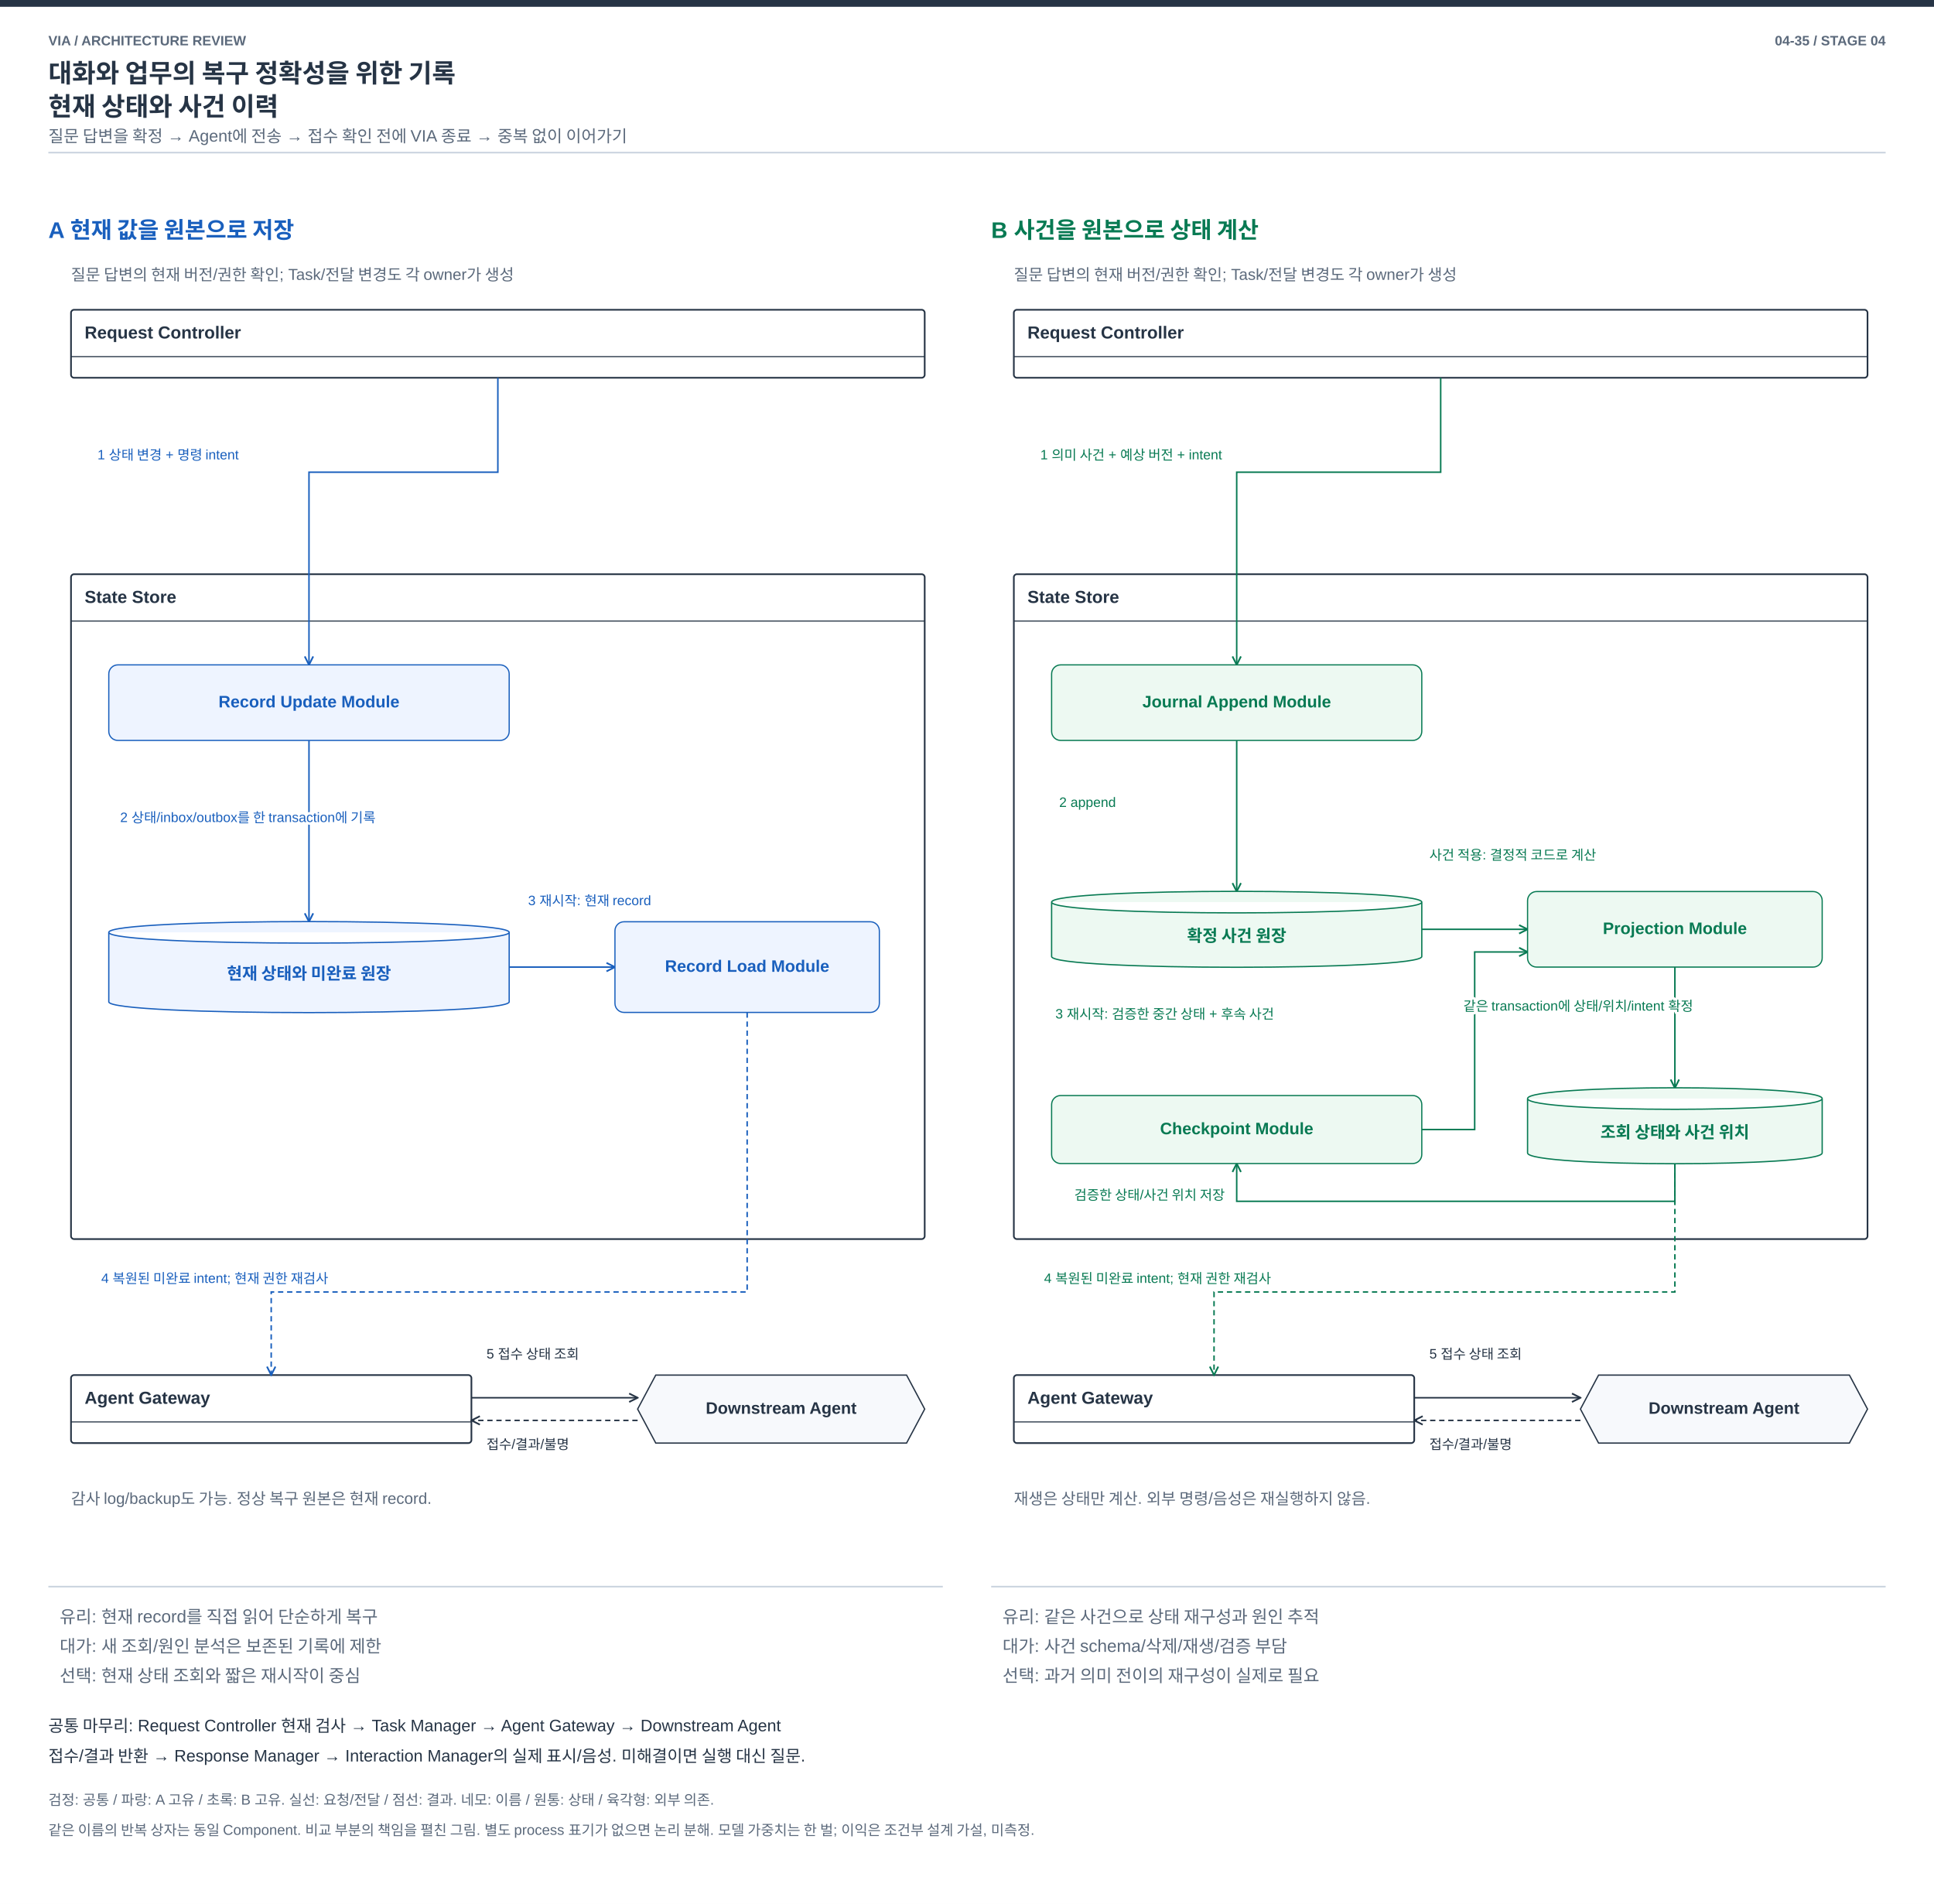
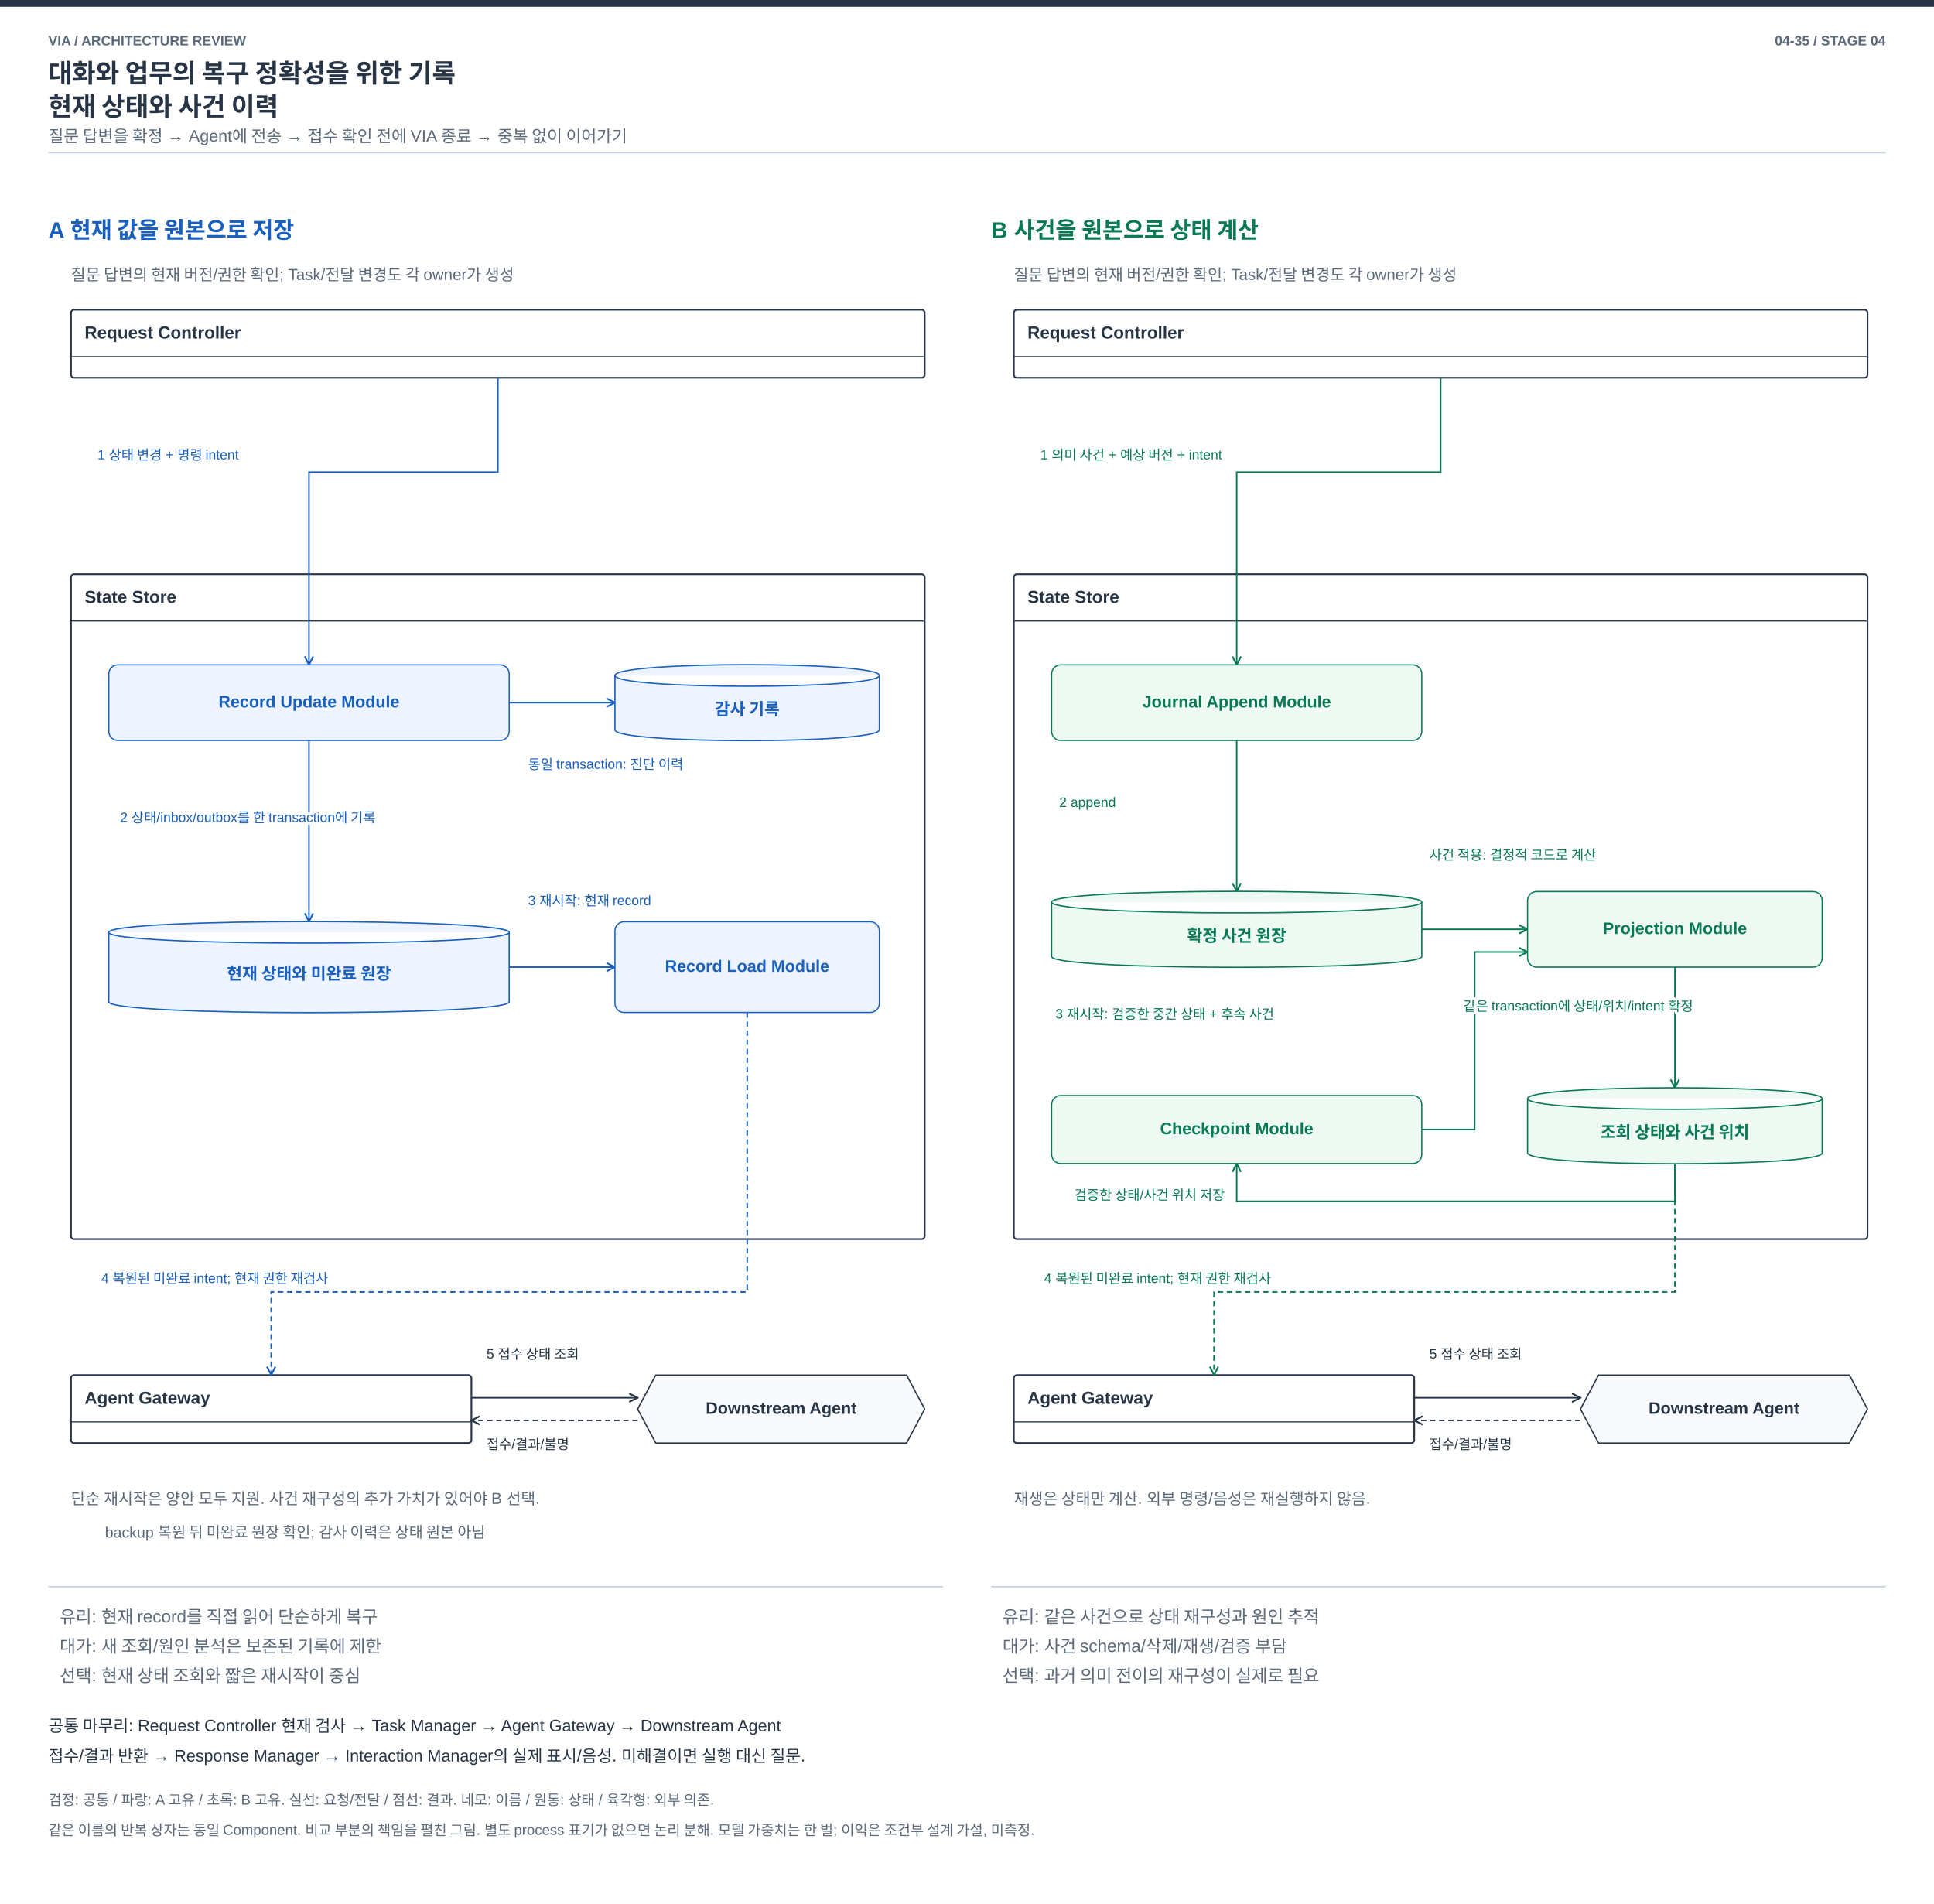
<svg xmlns="http://www.w3.org/2000/svg" width="2560" height="2520" viewBox="0 0 2560 2520" role="img" aria-labelledby="title">
  <defs>
    <marker id="a263445" viewBox="0 0 10 10" refX="9" refY="5" markerWidth="7" markerHeight="7" orient="auto-start-reverse">
      <path d="M1 1L9 5L1 9" fill="none" stroke="#263445" stroke-width="1.6" />
    </marker>
    <marker id="a195FBD" viewBox="0 0 10 10" refX="9" refY="5" markerWidth="7" markerHeight="7" orient="auto-start-reverse">
      <path d="M1 1L9 5L1 9" fill="none" stroke="#195FBD" stroke-width="1.6" />
    </marker>
    <marker id="a087A53" viewBox="0 0 10 10" refX="9" refY="5" markerWidth="7" markerHeight="7" orient="auto-start-reverse">
      <path d="M1 1L9 5L1 9" fill="none" stroke="#087A53" stroke-width="1.6" />
    </marker>
  </defs>
  <rect width="2560" height="2520" fill="white" />
  <g font-family="Arial, Apple SD Gothic Neo, Malgun Gothic, sans-serif">
    <rect id="e1" x="0" y="0" width="2560" height="9" rx="0" fill="#263445" stroke="none" stroke-width="1.5" />
    <g id="Arc" data-component="true">
      <rect x="94" y="410" width="1130" height="90" rx="4" fill="white" stroke="#263445" stroke-width="2.2" />
      <path d="M94 472H1224" stroke="#263445" stroke-width="1.4" />
      <text x="112" y="448.0" text-anchor="start" font-size="23" font-weight="700" fill="#263445">Request Controller</text>
    </g>
    <g id="Ass" data-component="true">
      <rect x="94" y="760" width="1130" height="880" rx="4" fill="white" stroke="#263445" stroke-width="2.2" />
      <path d="M94 822H1224" stroke="#263445" stroke-width="1.4" />
      <text x="112" y="798.0" text-anchor="start" font-size="23" font-weight="700" fill="#263445">State Store</text>
    </g>
    <g id="Aag" data-component="true">
      <rect x="94" y="1820" width="530" height="90" rx="4" fill="white" stroke="#263445" stroke-width="2.2" />
      <path d="M94 1882H624" stroke="#263445" stroke-width="1.4" />
      <text x="112" y="1858.0" text-anchor="start" font-size="23" font-weight="700" fill="#263445">Agent Gateway</text>
    </g>
    <g id="Brc" data-component="true">
      <rect x="1342" y="410" width="1130" height="90" rx="4" fill="white" stroke="#263445" stroke-width="2.2" />
      <path d="M1342 472H2472" stroke="#263445" stroke-width="1.4" />
      <text x="1360" y="448.0" text-anchor="start" font-size="23" font-weight="700" fill="#263445">Request Controller</text>
    </g>
    <g id="Bss" data-component="true">
      <rect x="1342" y="760" width="1130" height="880" rx="4" fill="white" stroke="#263445" stroke-width="2.2" />
      <path d="M1342 822H2472" stroke="#263445" stroke-width="1.4" />
      <text x="1360" y="798.0" text-anchor="start" font-size="23" font-weight="700" fill="#263445">State Store</text>
    </g>
    <g id="Bag" data-component="true">
      <rect x="1342" y="1820" width="530" height="90" rx="4" fill="white" stroke="#263445" stroke-width="2.2" />
      <path d="M1342 1882H1872" stroke="#263445" stroke-width="1.4" />
      <text x="1360" y="1858.0" text-anchor="start" font-size="23" font-weight="700" fill="#263445">Agent Gateway</text>
    </g>
    <polyline id="e6" points="64,202 2496,202" fill="none" stroke="#C7D1DD" stroke-width="2" />
    <polyline id="e14" points="659.0,500 659,625 409,625 409.0,880" fill="none" stroke="#195FBD" stroke-width="2" marker-end="url(#a195FBD)" />
    <polyline id="e16" points="409.0,980 409.0,1220" fill="none" stroke="#195FBD" stroke-width="2" marker-end="url(#a195FBD)" />
    <polyline id="e18" points="674,1280.0 814,1280.0" fill="none" stroke="#195FBD" stroke-width="2" marker-end="url(#a195FBD)" />
-     <polyline id="e23" points="989.0,1340 989,1710 359,1710 359.0,1820" fill="none" stroke="#195FBD" stroke-width="2" stroke-dasharray="7 5" marker-end="url(#a195FBD)" />
-     <polyline id="e25" points="624,1850.0 844,1850.0" fill="none" stroke="#263445" stroke-width="2" marker-end="url(#a263445)" />
-     <polyline id="e27" points="844,1880.0 624,1880.0" fill="none" stroke="#263445" stroke-width="2" stroke-dasharray="7 5" marker-end="url(#a263445)" />
-     <polyline id="e29" points="64,2100 1248,2100" fill="none" stroke="#C7D1DD" stroke-width="2" />
-     <polyline id="e39" points="1907.0,500 1907,625 1637,625 1637.0,880" fill="none" stroke="#087A53" stroke-width="2" marker-end="url(#a087A53)" />
-     <polyline id="e41" points="1637.0,980 1637.0,1180" fill="none" stroke="#087A53" stroke-width="2" marker-end="url(#a087A53)" />
-     <polyline id="e43" points="1882,1230.0 2022,1230.0" fill="none" stroke="#087A53" stroke-width="2" marker-end="url(#a087A53)" />
-     <polyline id="e45" points="2217.0,1280 2217.0,1440" fill="none" stroke="#087A53" stroke-width="2" marker-end="url(#a087A53)" />
-     <polyline id="e48" points="1882,1495.0 1952,1495 1952,1260 2022,1260.0" fill="none" stroke="#087A53" stroke-width="2" marker-end="url(#a087A53)" />
-     <polyline id="e50" points="2217.0,1540 2217,1590 1637,1590 1637.0,1540" fill="none" stroke="#087A53" stroke-width="2" marker-end="url(#a087A53)" />
-     <polyline id="e55" points="2217.0,1540 2217,1710 1607,1710 1607.0,1820" fill="none" stroke="#087A53" stroke-width="2" stroke-dasharray="7 5" marker-end="url(#a087A53)" />
-     <polyline id="e57" points="1872,1850.0 2092,1850.0" fill="none" stroke="#263445" stroke-width="2" marker-end="url(#a263445)" />
-     <polyline id="e59" points="2092,1880.0 1872,1880.0" fill="none" stroke="#263445" stroke-width="2" stroke-dasharray="7 5" marker-end="url(#a263445)" />
-     <polyline id="e61" points="1312,2100 2496,2100" fill="none" stroke="#C7D1DD" stroke-width="2" />
+     <polyline id="e21" points="674,930.0 814,930.0" fill="none" stroke="#195FBD" stroke-width="2" marker-end="url(#a195FBD)" />
+     <polyline id="e27" points="989.0,1340 989,1710 359,1710 359.0,1820" fill="none" stroke="#195FBD" stroke-width="2" stroke-dasharray="7 5" marker-end="url(#a195FBD)" />
+     <polyline id="e29" points="624,1850.0 844,1850.0" fill="none" stroke="#263445" stroke-width="2" marker-end="url(#a263445)" />
+     <polyline id="e31" points="844,1880.0 624,1880.0" fill="none" stroke="#263445" stroke-width="2" stroke-dasharray="7 5" marker-end="url(#a263445)" />
+     <polyline id="e33" points="64,2100 1248,2100" fill="none" stroke="#C7D1DD" stroke-width="2" />
+     <polyline id="e43" points="1907.0,500 1907,625 1637,625 1637.0,880" fill="none" stroke="#087A53" stroke-width="2" marker-end="url(#a087A53)" />
+     <polyline id="e45" points="1637.0,980 1637.0,1180" fill="none" stroke="#087A53" stroke-width="2" marker-end="url(#a087A53)" />
+     <polyline id="e47" points="1882,1230.0 2022,1230.0" fill="none" stroke="#087A53" stroke-width="2" marker-end="url(#a087A53)" />
+     <polyline id="e49" points="2217.0,1280 2217.0,1440" fill="none" stroke="#087A53" stroke-width="2" marker-end="url(#a087A53)" />
+     <polyline id="e52" points="1882,1495.0 1952,1495 1952,1260 2022,1260.0" fill="none" stroke="#087A53" stroke-width="2" marker-end="url(#a087A53)" />
+     <polyline id="e54" points="2217.0,1540 2217,1590 1637,1590 1637.0,1540" fill="none" stroke="#087A53" stroke-width="2" marker-end="url(#a087A53)" />
+     <polyline id="e59" points="2217.0,1540 2217,1710 1607,1710 1607.0,1820" fill="none" stroke="#087A53" stroke-width="2" stroke-dasharray="7 5" marker-end="url(#a087A53)" />
+     <polyline id="e61" points="1872,1850.0 2092,1850.0" fill="none" stroke="#263445" stroke-width="2" marker-end="url(#a263445)" />
+     <polyline id="e63" points="2092,1880.0 1872,1880.0" fill="none" stroke="#263445" stroke-width="2" stroke-dasharray="7 5" marker-end="url(#a263445)" />
+     <polyline id="e65" points="1312,2100 2496,2100" fill="none" stroke="#C7D1DD" stroke-width="2" />
    <g id="Awrite" data-node="true" data-x="144" data-y="880" data-w="530" data-h="100">
      <rect x="144" y="880" width="530" height="100" rx="12" fill="#EEF4FF" stroke="#195FBD" stroke-width="1.6" />
      <text x="409.0" y="936.25" text-anchor="middle" font-size="22" font-weight="700" fill="#195FBD">Record Update Module</text>
    </g>
    <g id="Arecord" data-node="true" data-x="144" data-y="1220" data-w="530" data-h="120">
      <path d="M144 1234C144 1215 674 1215 674 1234V1326C674 1345 144 1345 144 1326Z M144 1234C144 1253 674 1253 674 1234" fill="#EEF4FF" stroke="#195FBD" stroke-width="1.7" />
      <text x="409.0" y="1296.25" text-anchor="middle" font-size="22" font-weight="700" fill="#195FBD">현재 상태와 미완료 원장</text>
    </g>
    <g id="Arestore" data-node="true" data-x="814" data-y="1220" data-w="350" data-h="120">
      <rect x="814" y="1220" width="350" height="120" rx="12" fill="#EEF4FF" stroke="#195FBD" stroke-width="1.6" />
      <text x="989.0" y="1286.25" text-anchor="middle" font-size="22" font-weight="700" fill="#195FBD">Record Load Module</text>
    </g>
+     <g id="Aaudit" data-node="true" data-x="814" data-y="880" data-w="350" data-h="100">
+       <path d="M814 894C814 875 1164 875 1164 894V966C1164 985 814 985 814 966Z M814 894C814 913 1164 913 1164 894" fill="#EEF4FF" stroke="#195FBD" stroke-width="1.7" />
+       <text x="989.0" y="946.25" text-anchor="middle" font-size="22" font-weight="700" fill="#195FBD">감사 기록</text>
+     </g>
    <g id="Aagent" data-node="true" data-x="844" data-y="1820" data-w="380" data-h="90">
      <path d="M868 1820H1200L1224 1865.0L1200 1910H868L844 1865.0Z" fill="#F7F9FC" stroke="#263445" stroke-width="1.7" />
      <text x="1034.0" y="1871.25" text-anchor="middle" font-size="22" font-weight="700" fill="#263445">Downstream Agent</text>
    </g>
    <g id="Bappend" data-node="true" data-x="1392" data-y="880" data-w="490" data-h="100">
      <rect x="1392" y="880" width="490" height="100" rx="12" fill="#EDF9F2" stroke="#087A53" stroke-width="1.6" />
      <text x="1637.0" y="936.25" text-anchor="middle" font-size="22" font-weight="700" fill="#087A53">Journal Append Module</text>
    </g>
    <g id="Bjournal" data-node="true" data-x="1392" data-y="1180" data-w="490" data-h="100">
      <path d="M1392 1194C1392 1175 1882 1175 1882 1194V1266C1882 1285 1392 1285 1392 1266Z M1392 1194C1392 1213 1882 1213 1882 1194" fill="#EDF9F2" stroke="#087A53" stroke-width="1.7" />
      <text x="1637.0" y="1246.25" text-anchor="middle" font-size="22" font-weight="700" fill="#087A53">확정 사건 원장</text>
    </g>
    <g id="Breduce" data-node="true" data-x="2022" data-y="1180" data-w="390" data-h="100">
      <rect x="2022" y="1180" width="390" height="100" rx="12" fill="#EDF9F2" stroke="#087A53" stroke-width="1.6" />
      <text x="2217.0" y="1236.25" text-anchor="middle" font-size="22" font-weight="700" fill="#087A53">Projection Module</text>
    </g>
    <g id="Bview" data-node="true" data-x="2022" data-y="1440" data-w="390" data-h="100">
      <path d="M2022 1454C2022 1435 2412 1435 2412 1454V1526C2412 1545 2022 1545 2022 1526Z M2022 1454C2022 1473 2412 1473 2412 1454" fill="#EDF9F2" stroke="#087A53" stroke-width="1.7" />
      <text x="2217.0" y="1506.25" text-anchor="middle" font-size="22" font-weight="700" fill="#087A53">조회 상태와 사건 위치</text>
    </g>
    <g id="Bcheckpoint" data-node="true" data-x="1392" data-y="1450" data-w="490" data-h="90">
      <rect x="1392" y="1450" width="490" height="90" rx="12" fill="#EDF9F2" stroke="#087A53" stroke-width="1.6" />
      <text x="1637.0" y="1501.25" text-anchor="middle" font-size="22" font-weight="700" fill="#087A53">Checkpoint Module</text>
    </g>
    <g id="Bagent" data-node="true" data-x="2092" data-y="1820" data-w="380" data-h="90">
      <path d="M2116 1820H2448L2472 1865.0L2448 1910H2116L2092 1865.0Z" fill="#F7F9FC" stroke="#263445" stroke-width="1.7" />
      <text x="2282.0" y="1871.25" text-anchor="middle" font-size="22" font-weight="700" fill="#263445">Downstream Agent</text>
    </g>
    <g id="e2">
      <text x="64" y="60.0" text-anchor="start" font-size="18" font-weight="700" fill="#5B697B">VIA  /  ARCHITECTURE REVIEW</text>
    </g>
    <g id="e3">
      <text x="2496" y="60.0" text-anchor="end" font-size="18" font-weight="700" fill="#5B697B">04-35  /  STAGE 04</text>
    </g>
    <g id="e4">
      <text x="64" y="109" text-anchor="start" font-size="34" font-weight="700" fill="#263445">대화와 업무의 복구 정확성을 위한 기록</text>
      <text x="64" y="153" text-anchor="start" font-size="34" font-weight="700" fill="#263445">현재 상태와 사건 이력</text>
    </g>
    <g id="e5">
      <text x="64" y="188.0" text-anchor="start" font-size="22" font-weight="400" fill="#5B697B">질문 답변을 확정 → Agent에 전송 → 접수 확인 전에 VIA 종료 → 중복 없이 이어가기</text>
    </g>
    <g id="e7">
      <text x="64" y="315.0" text-anchor="start" font-size="30" font-weight="700" fill="#195FBD">A  현재 값을 원본으로 저장</text>
    </g>
    <g id="e9">
      <text x="94" y="371.0" text-anchor="start" font-size="21" font-weight="400" fill="#5B697B">질문 답변의 현재 버전/권한 확인; Task/전달 변경도 각 owner가 생성</text>
    </g>
    <g id="e15" paint-order="stroke" stroke="white" stroke-width="7" stroke-linejoin="round">
      <text x="129" y="608.0" text-anchor="start" font-size="18" font-weight="400" fill="#195FBD">1  상태 변경 + 명령 intent</text>
    </g>
    <g id="e17" paint-order="stroke" stroke="white" stroke-width="7" stroke-linejoin="round">
      <text x="159" y="1088.0" text-anchor="start" font-size="18" font-weight="400" fill="#195FBD">2  상태/inbox/outbox를 한 transaction에 기록</text>
    </g>
    <g id="e19" paint-order="stroke" stroke="white" stroke-width="7" stroke-linejoin="round">
      <text x="699" y="1198.0" text-anchor="start" font-size="18" font-weight="400" fill="#195FBD">3  재시작: 현재 record</text>
    </g>
-     <g id="e20">
-       <text x="94" y="1991.0" text-anchor="start" font-size="21" font-weight="400" fill="#5B697B">감사 log/backup도 가능. 정상 복구 원본은 현재 record.</text>
-     </g>
-     <g id="e24" paint-order="stroke" stroke="white" stroke-width="7" stroke-linejoin="round">
+     <g id="e22" paint-order="stroke" stroke="white" stroke-width="7" stroke-linejoin="round">
+       <text x="699" y="1018.0" text-anchor="start" font-size="18" font-weight="400" fill="#195FBD">동일 transaction: 진단 이력</text>
+     </g>
+     <g id="e23">
+       <text x="139" y="2035.0" text-anchor="start" font-size="20" font-weight="400" fill="#5B697B">backup 복원 뒤 미완료 원장 확인; 감사 이력은 상태 원본 아님</text>
+     </g>
+     <g id="e24">
+       <text x="94" y="1991.0" text-anchor="start" font-size="21" font-weight="400" fill="#5B697B">단순 재시작은 양안 모두 지원. 사건 재구성의 추가 가치가 있어야 B 선택.</text>
+     </g>
+     <g id="e28" paint-order="stroke" stroke="white" stroke-width="7" stroke-linejoin="round">
      <text x="134" y="1698.0" text-anchor="start" font-size="18" font-weight="400" fill="#195FBD">4  복원된 미완료 intent; 현재 권한 재검사</text>
    </g>
-     <g id="e26" paint-order="stroke" stroke="white" stroke-width="7" stroke-linejoin="round">
+     <g id="e30" paint-order="stroke" stroke="white" stroke-width="7" stroke-linejoin="round">
      <text x="644" y="1798.0" text-anchor="start" font-size="18" font-weight="400" fill="#263445">5  접수 상태 조회</text>
    </g>
-     <g id="e28" paint-order="stroke" stroke="white" stroke-width="7" stroke-linejoin="round">
+     <g id="e32" paint-order="stroke" stroke="white" stroke-width="7" stroke-linejoin="round">
      <text x="644" y="1918.0" text-anchor="start" font-size="18" font-weight="400" fill="#263445">접수/결과/불명</text>
    </g>
-     <g id="e30">
+     <g id="e34">
      <text x="79" y="2148" text-anchor="start" font-size="23" font-weight="400" fill="#5B697B">유리: 현재 record를 직접 읽어 단순하게 복구</text>
      <text x="79" y="2187" text-anchor="start" font-size="23" font-weight="400" fill="#5B697B">대가: 새 조회/원인 분석은 보존된 기록에 제한</text>
      <text x="79" y="2226" text-anchor="start" font-size="23" font-weight="400" fill="#5B697B">선택: 현재 상태 조회와 짧은 재시작이 중심</text>
    </g>
-     <g id="e31">
+     <g id="e35">
      <text x="1312" y="315.0" text-anchor="start" font-size="30" font-weight="700" fill="#087A53">B  사건을 원본으로 상태 계산</text>
    </g>
-     <g id="e33">
+     <g id="e37">
      <text x="1342" y="371.0" text-anchor="start" font-size="21" font-weight="400" fill="#5B697B">질문 답변의 현재 버전/권한 확인; Task/전달 변경도 각 owner가 생성</text>
    </g>
-     <g id="e40" paint-order="stroke" stroke="white" stroke-width="7" stroke-linejoin="round">
+     <g id="e44" paint-order="stroke" stroke="white" stroke-width="7" stroke-linejoin="round">
      <text x="1377" y="608.0" text-anchor="start" font-size="18" font-weight="400" fill="#087A53">1  의미 사건 + 예상 버전 + intent</text>
    </g>
-     <g id="e42" paint-order="stroke" stroke="white" stroke-width="7" stroke-linejoin="round">
+     <g id="e46" paint-order="stroke" stroke="white" stroke-width="7" stroke-linejoin="round">
      <text x="1402" y="1068.0" text-anchor="start" font-size="18" font-weight="400" fill="#087A53">2  append</text>
    </g>
-     <g id="e44" paint-order="stroke" stroke="white" stroke-width="7" stroke-linejoin="round">
+     <g id="e48" paint-order="stroke" stroke="white" stroke-width="7" stroke-linejoin="round">
      <text x="1892" y="1138.0" text-anchor="start" font-size="18" font-weight="400" fill="#087A53">사건 적용: 결정적 코드로 계산</text>
    </g>
-     <g id="e46" paint-order="stroke" stroke="white" stroke-width="7" stroke-linejoin="round">
+     <g id="e50" paint-order="stroke" stroke="white" stroke-width="7" stroke-linejoin="round">
      <text x="1937" y="1338.0" text-anchor="start" font-size="18" font-weight="400" fill="#087A53">같은 transaction에 상태/위치/intent 확정</text>
    </g>
-     <g id="e49" paint-order="stroke" stroke="white" stroke-width="7" stroke-linejoin="round">
+     <g id="e53" paint-order="stroke" stroke="white" stroke-width="7" stroke-linejoin="round">
      <text x="1397" y="1348.0" text-anchor="start" font-size="18" font-weight="400" fill="#087A53">3  재시작: 검증한 중간 상태 + 후속 사건</text>
    </g>
-     <g id="e51" paint-order="stroke" stroke="white" stroke-width="7" stroke-linejoin="round">
+     <g id="e55" paint-order="stroke" stroke="white" stroke-width="7" stroke-linejoin="round">
      <text x="1422" y="1588.0" text-anchor="start" font-size="18" font-weight="400" fill="#087A53">검증한 상태/사건 위치 저장</text>
    </g>
-     <g id="e52">
+     <g id="e56">
      <text x="1342" y="1991.0" text-anchor="start" font-size="21" font-weight="400" fill="#5B697B">재생은 상태만 계산. 외부 명령/음성은 재실행하지 않음.</text>
    </g>
-     <g id="e56" paint-order="stroke" stroke="white" stroke-width="7" stroke-linejoin="round">
+     <g id="e60" paint-order="stroke" stroke="white" stroke-width="7" stroke-linejoin="round">
      <text x="1382" y="1698.0" text-anchor="start" font-size="18" font-weight="400" fill="#087A53">4  복원된 미완료 intent; 현재 권한 재검사</text>
    </g>
-     <g id="e58" paint-order="stroke" stroke="white" stroke-width="7" stroke-linejoin="round">
+     <g id="e62" paint-order="stroke" stroke="white" stroke-width="7" stroke-linejoin="round">
      <text x="1892" y="1798.0" text-anchor="start" font-size="18" font-weight="400" fill="#263445">5  접수 상태 조회</text>
    </g>
-     <g id="e60" paint-order="stroke" stroke="white" stroke-width="7" stroke-linejoin="round">
+     <g id="e64" paint-order="stroke" stroke="white" stroke-width="7" stroke-linejoin="round">
      <text x="1892" y="1918.0" text-anchor="start" font-size="18" font-weight="400" fill="#263445">접수/결과/불명</text>
    </g>
-     <g id="e62">
+     <g id="e66">
      <text x="1327" y="2148" text-anchor="start" font-size="23" font-weight="400" fill="#5B697B">유리: 같은 사건으로 상태 재구성과 원인 추적</text>
      <text x="1327" y="2187" text-anchor="start" font-size="23" font-weight="400" fill="#5B697B">대가: 사건 schema/삭제/재생/검증 부담</text>
      <text x="1327" y="2226" text-anchor="start" font-size="23" font-weight="400" fill="#5B697B">선택: 과거 의미 전이의 재구성이 실제로 필요</text>
    </g>
-     <g id="e63">
+     <g id="e67">
      <text x="64" y="2292.0" text-anchor="start" font-size="22" font-weight="400" fill="#263445">공통 마무리: Request Controller 현재 검사 → Task Manager → Agent Gateway → Downstream Agent</text>
    </g>
-     <g id="e64">
+     <g id="e68">
      <text x="64" y="2332.0" text-anchor="start" font-size="22" font-weight="400" fill="#263445">접수/결과 반환 → Response Manager → Interaction Manager의 실제 표시/음성. 미해결이면 실행 대신 질문.</text>
    </g>
-     <g id="e65">
+     <g id="e69">
      <text x="64" y="2389.0" text-anchor="start" font-size="19" font-weight="400" fill="#5B697B">검정: 공통 / 파랑: A 고유 / 초록: B 고유. 실선: 요청/전달 / 점선: 결과. 네모: 이름 / 원통: 상태 / 육각형: 외부 의존.</text>
    </g>
-     <g id="e66">
+     <g id="e70">
      <text x="64" y="2429.0" text-anchor="start" font-size="19" font-weight="400" fill="#5B697B">같은 이름의 반복 상자는 동일 Component. 비교 부분의 책임을 펼친 그림. 별도 process 표기가 없으면 논리 분해. 모델 가중치는 한 벌; 이익은 조건부 설계 가설, 미측정.</text>
    </g>
  </g>
</svg>
